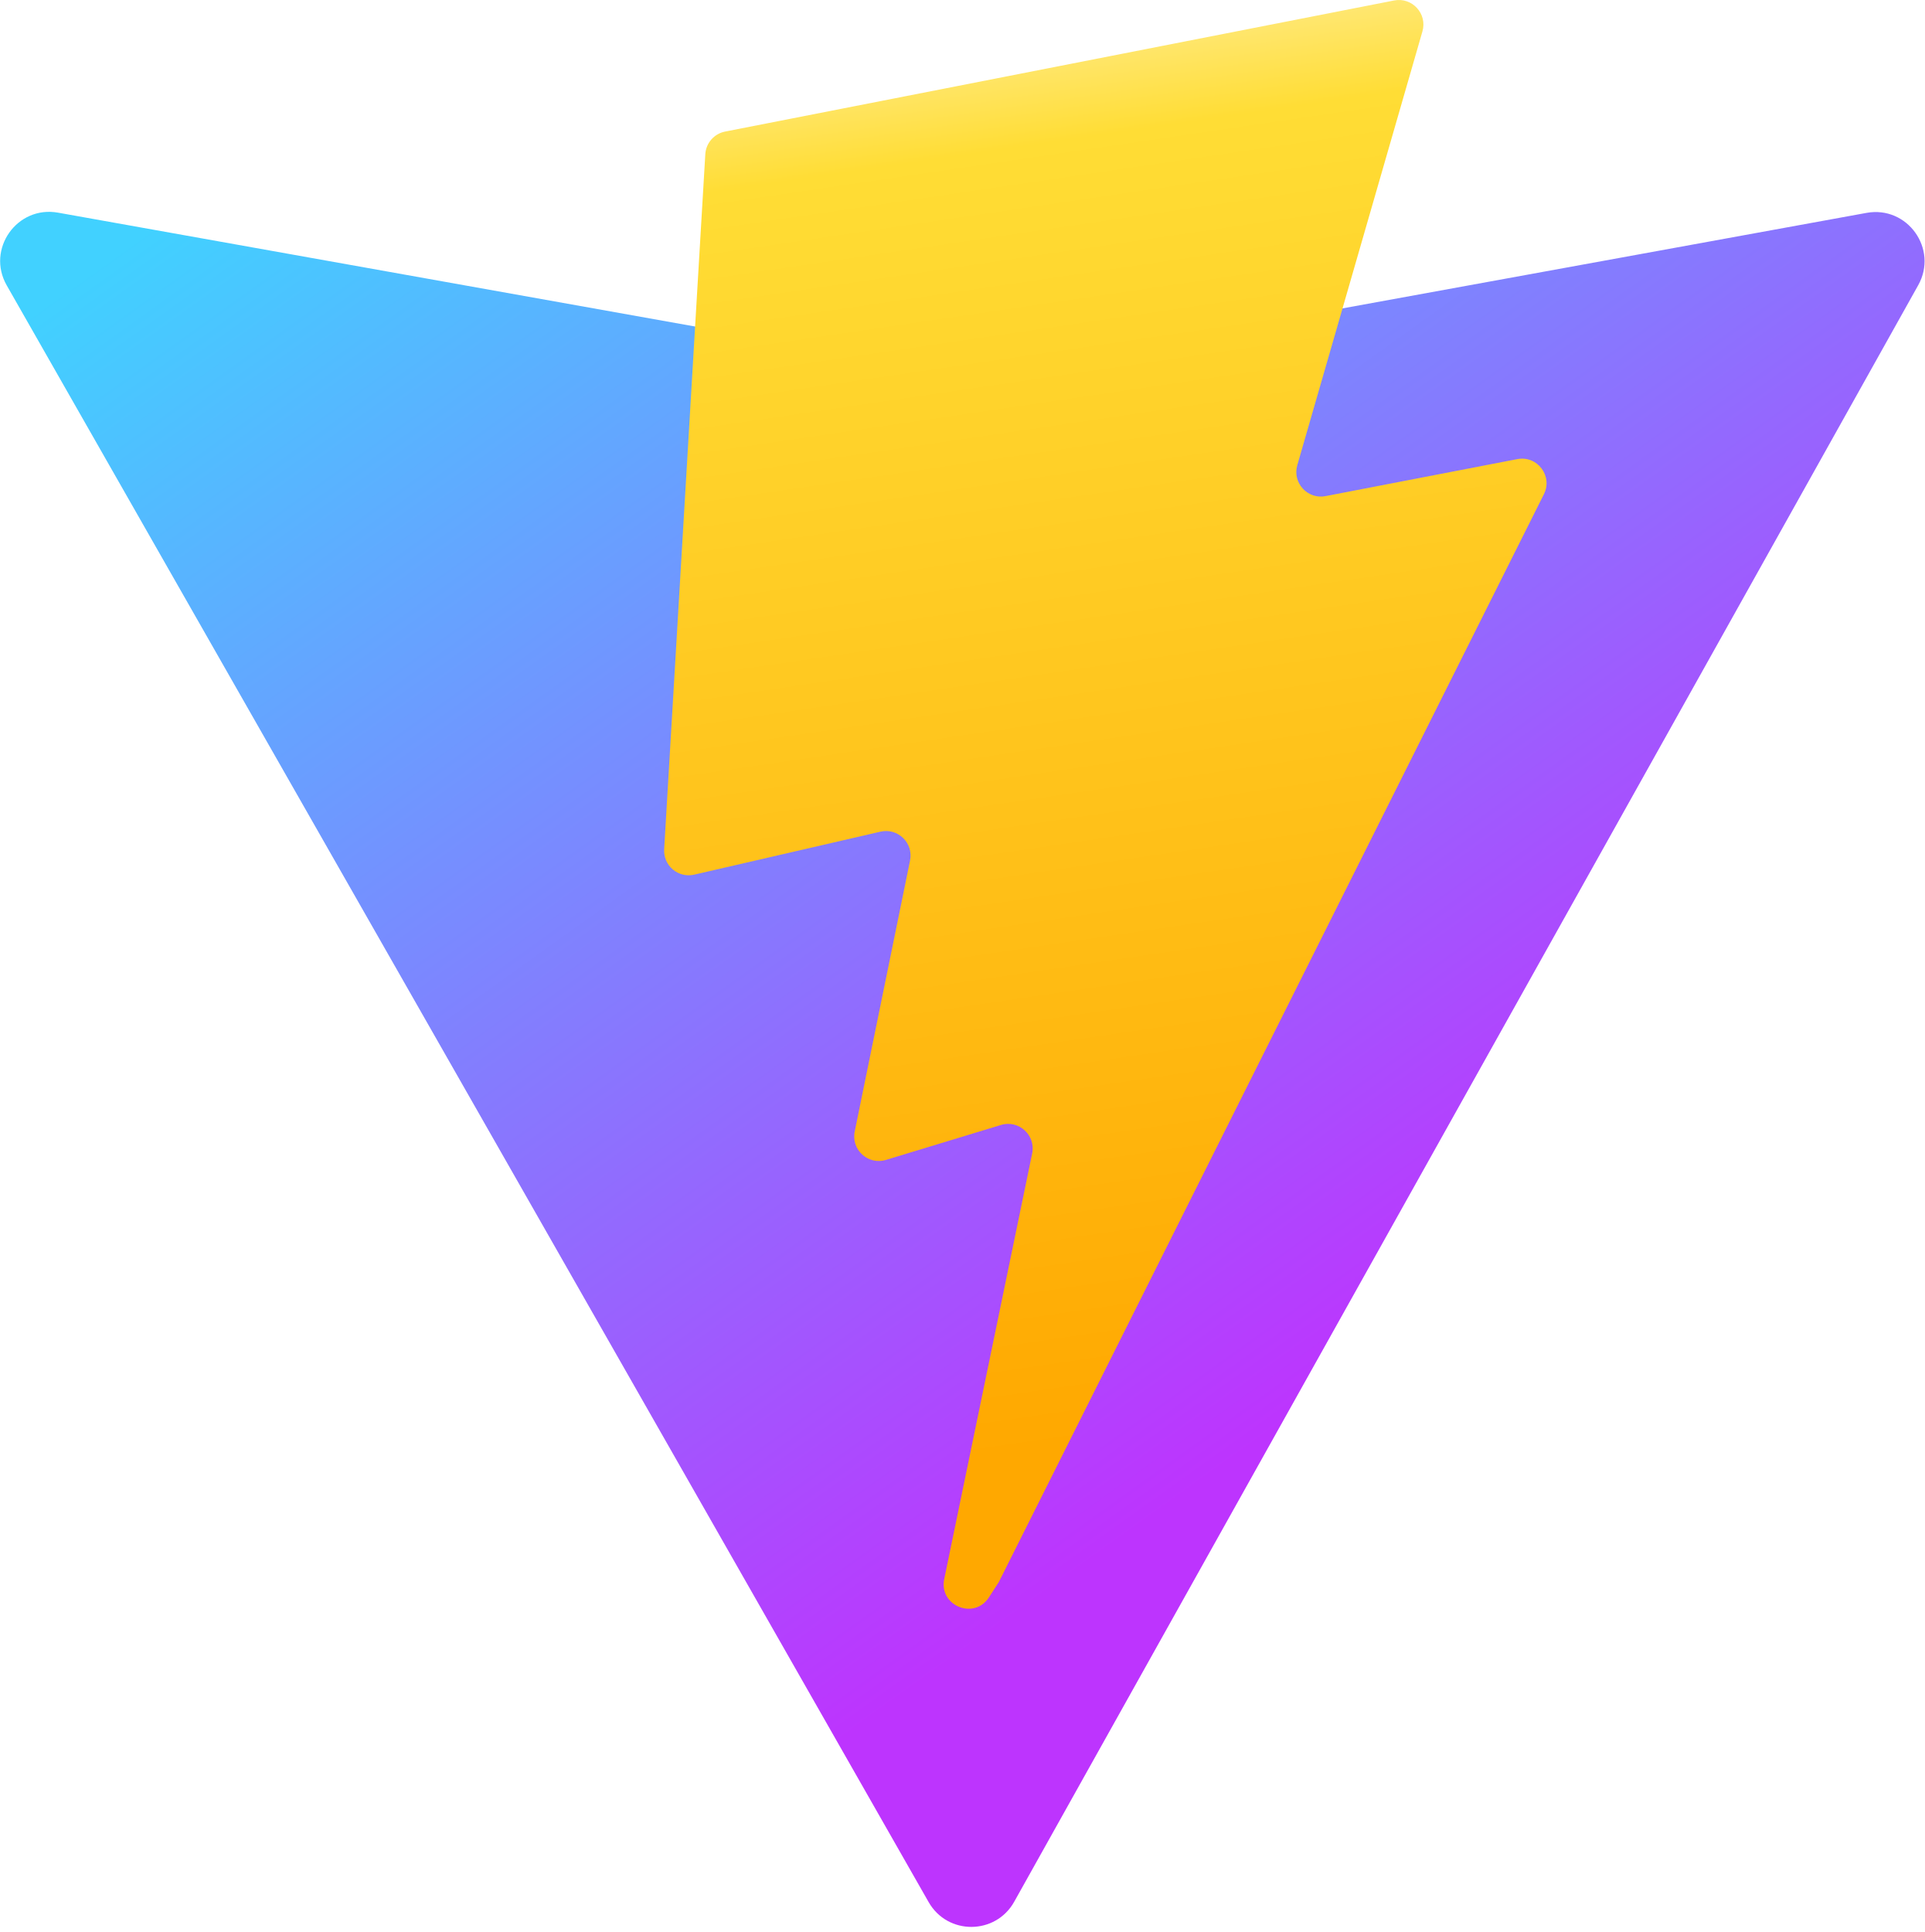
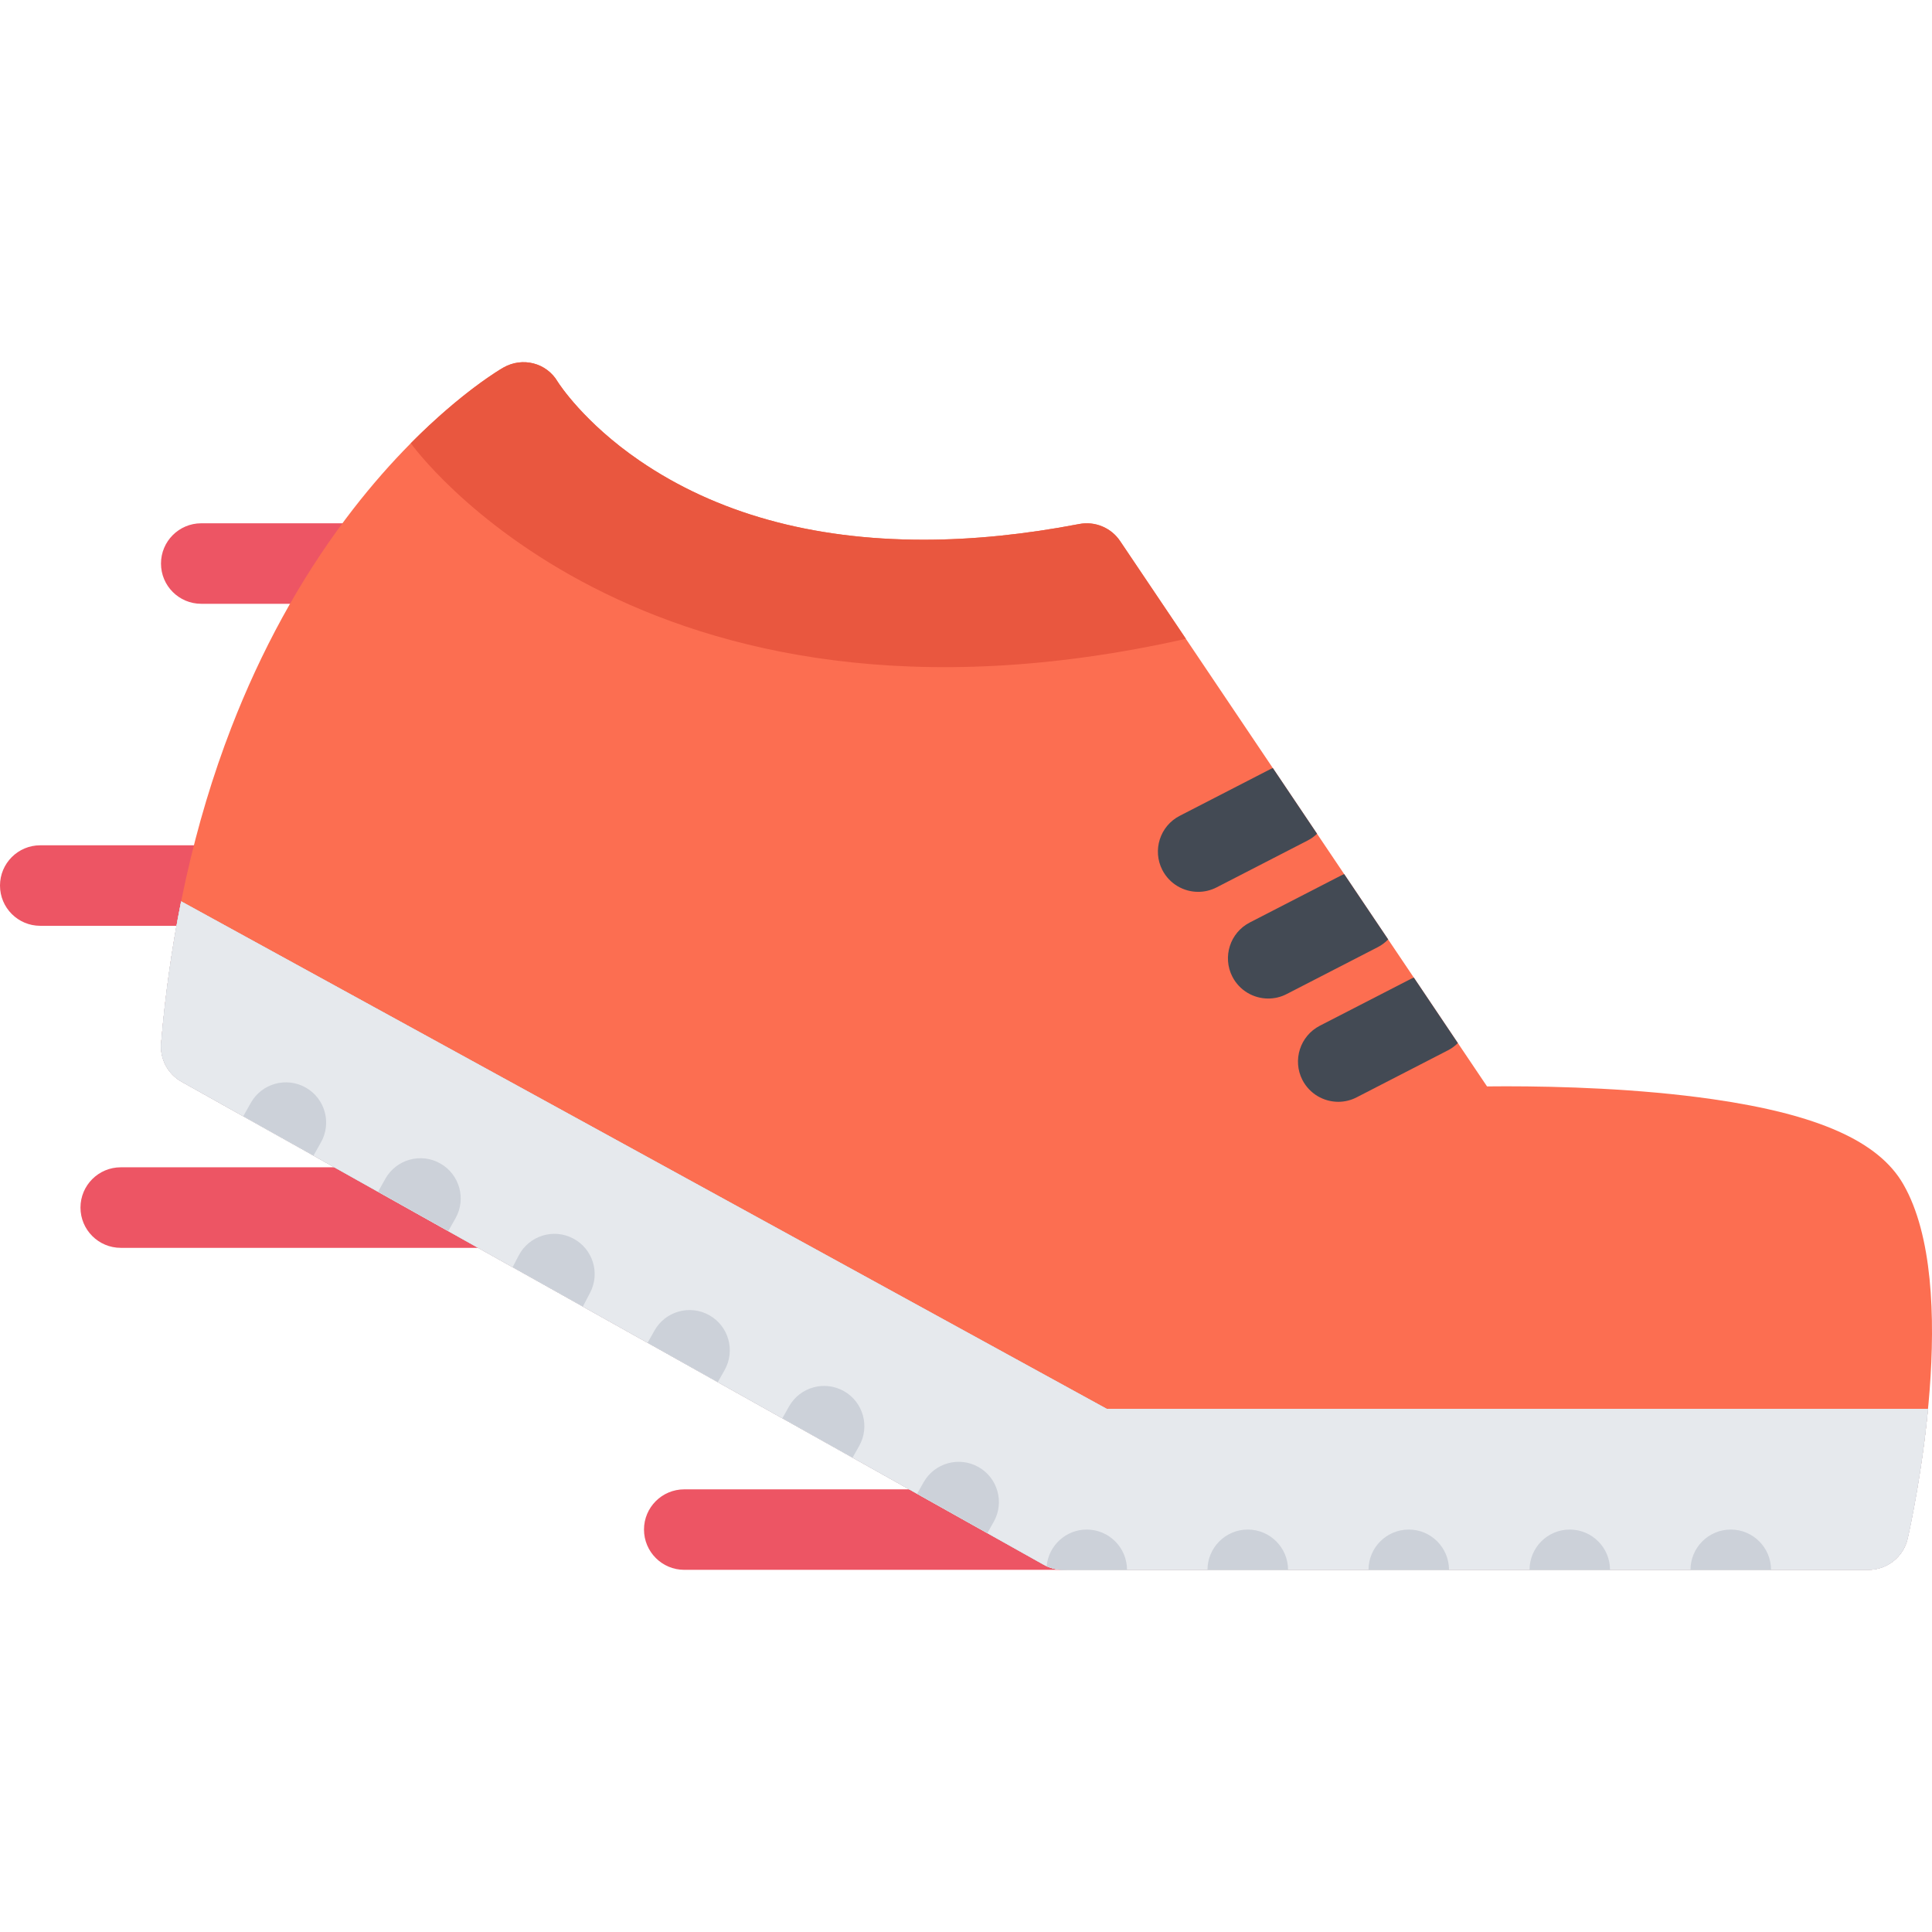
- <svg xmlns="http://www.w3.org/2000/svg" aria-hidden="true" role="img" class="iconify iconify--logos" width="31.88" height="32" preserveAspectRatio="xMidYMid meet" viewBox="0 0 256 257">
-   <defs>
-     <linearGradient id="IconifyId1813088fe1fbc01fb466" x1="-.828%" x2="57.636%" y1="7.652%" y2="78.411%">
-       <stop offset="0%" stop-color="#41D1FF" />
-       <stop offset="100%" stop-color="#BD34FE" />
-     </linearGradient>
-     <linearGradient id="IconifyId1813088fe1fbc01fb467" x1="43.376%" x2="50.316%" y1="2.242%" y2="89.03%">
-       <stop offset="0%" stop-color="#FFEA83" />
-       <stop offset="8.333%" stop-color="#FFDD35" />
-       <stop offset="100%" stop-color="#FFA800" />
-     </linearGradient>
-   </defs>
-   <path fill="url(#IconifyId1813088fe1fbc01fb466)" d="M255.153 37.938L134.897 252.976c-2.483 4.44-8.862 4.466-11.382.048L.875 37.958c-2.746-4.814 1.371-10.646 6.827-9.67l120.385 21.517a6.537 6.537 0 0 0 2.322-.004l117.867-21.483c5.438-.991 9.574 4.796 6.877 9.62Z" />
-   <path fill="url(#IconifyId1813088fe1fbc01fb467)" d="M185.432.063L96.44 17.501a3.268 3.268 0 0 0-2.634 3.014l-5.474 92.456a3.268 3.268 0 0 0 3.997 3.378l24.777-5.718c2.318-.535 4.413 1.507 3.936 3.838l-7.361 36.047c-.495 2.426 1.782 4.5 4.151 3.78l15.304-4.649c2.372-.72 4.652 1.36 4.15 3.788l-11.698 56.621c-.732 3.542 3.979 5.473 5.943 2.437l1.313-2.028l72.516-144.72c1.215-2.423-.88-5.186-3.54-4.672l-25.505 4.922c-2.396.462-4.435-1.77-3.759-4.114l16.646-57.705c.677-2.35-1.37-4.583-3.769-4.113Z" />
+ <svg xmlns="http://www.w3.org/2000/svg" height="800px" width="800px" version="1.1" id="Layer_1" viewBox="0 0 511.987 511.987" xml:space="preserve">
+   <g>
+     <path style="fill:#ED5564;" d="M281.806,416.01H181.332c-5.891,0-10.671-4.781-10.671-10.672s4.781-10.656,10.671-10.656h100.474   c5.875,0,10.656,4.766,10.656,10.656S287.681,416.01,281.806,416.01z" />
+     <path style="fill:#ED5564;" d="M129.481,330.683H31.999c-5.891,0-10.671-4.781-10.671-10.672s4.781-10.672,10.671-10.672h97.482   c5.898,0,10.672,4.781,10.672,10.672S135.38,330.683,129.481,330.683z" />
+     <path style="fill:#ED5564;" d="M60.147,245.342H10.664C4.773,245.342,0,240.569,0,234.678s4.773-10.672,10.664-10.672h49.483   c5.89,0,10.664,4.781,10.664,10.672S66.037,245.342,60.147,245.342z" />
+     <path style="fill:#ED5564;" d="M96.209,160.008H53.327c-5.891,0-10.664-4.773-10.664-10.664s4.773-10.671,10.664-10.671h42.882   c5.891,0,10.664,4.781,10.664,10.671S102.099,160.008,96.209,160.008z" />
+   </g>
+   <path style="fill:#FC6E51;" d="M504.363,313.793c-6.531-11.343-22.577-18.483-50.468-22.499  c-19.594-2.828-40.624-3.422-54.811-3.422c-1.891,0-3.562,0.016-5.016,0.031L296.836,143.39c-2.375-3.546-6.656-5.328-10.844-4.523  c-14.391,2.766-28.266,4.164-41.241,4.164c-29.617,0-54.92-7.039-75.217-20.921c-14.742-10.086-21.359-20.344-21.734-20.938  c-2.953-5.046-9.359-6.664-14.438-3.75c-0.844,0.477-20.781,12.085-41.835,40.194c-12.179,16.257-22.351,34.835-30.233,55.209  c-9.773,25.272-16.031,53.405-18.593,83.623c-0.352,4.156,1.765,8.156,5.414,10.203l228.471,127.997  c1.594,0.891,3.375,1.359,5.219,1.359h213.323c4.984,0,9.312-3.453,10.406-8.328C507.051,400.916,519.956,340.808,504.363,313.793z" />
+   <g>
+     <g>
+       <path id="SVGCleanerId_0" style="fill:#CCD1D9;" d="M505.535,407.682c0.703-3.078,3.75-17.266,5.391-34.343H330.664h-37.421    L48.007,238.873c-2.43,12.102-4.211,24.641-5.304,37.577c-0.352,4.156,1.765,8.156,5.414,10.203L276.588,414.65    c1.594,0.891,3.375,1.359,5.219,1.359H495.13C500.113,416.01,504.441,412.556,505.535,407.682z" />
+     </g>
+     <g>
+       <path id="SVGCleanerId_0_1_" style="fill:#CCD1D9;" d="M505.535,407.682c0.703-3.078,3.75-17.266,5.391-34.343H330.664h-37.421    L48.007,238.873c-2.43,12.102-4.211,24.641-5.304,37.577c-0.352,4.156,1.765,8.156,5.414,10.203L276.588,414.65    c1.594,0.891,3.375,1.359,5.219,1.359H495.13C500.113,416.01,504.441,412.556,505.535,407.682z" />
+     </g>
+     <g>
+       <path id="SVGCleanerId_0_2_" style="fill:#CCD1D9;" d="M505.535,407.682c0.703-3.078,3.75-17.266,5.391-34.343H330.664h-37.421    L48.007,238.873c-2.43,12.102-4.211,24.641-5.304,37.577c-0.352,4.156,1.765,8.156,5.414,10.203L276.588,414.65    c1.594,0.891,3.375,1.359,5.219,1.359H495.13C500.113,416.01,504.441,412.556,505.535,407.682z" />
+     </g>
+     <g>
+       <path id="SVGCleanerId_0_3_" style="fill:#CCD1D9;" d="M505.535,407.682c0.703-3.078,3.75-17.266,5.391-34.343H330.664h-37.421    L48.007,238.873c-2.43,12.102-4.211,24.641-5.304,37.577c-0.352,4.156,1.765,8.156,5.414,10.203L276.588,414.65    c1.594,0.891,3.375,1.359,5.219,1.359H495.13C500.113,416.01,504.441,412.556,505.535,407.682z" />
+     </g>
+   </g>
+   <g>
+     <path id="SVGCleanerId_0_4_" style="fill:#E6E9ED;" d="M505.535,407.682c0.703-3.078,3.75-17.266,5.391-34.343H330.664h-37.421   L48.007,238.873c-2.43,12.102-4.211,24.641-5.304,37.577c-0.352,4.156,1.765,8.156,5.414,10.203L276.588,414.65   c1.594,0.891,3.375,1.359,5.219,1.359H495.13C500.113,416.01,504.441,412.556,505.535,407.682z" />
+   </g>
+   <path style="fill:#E9573F;" d="M296.837,143.39c-2.375-3.546-6.656-5.328-10.844-4.523c-14.391,2.766-28.266,4.164-41.241,4.164  c-29.617,0-54.92-7.039-75.217-20.921c-14.742-10.086-21.359-20.344-21.734-20.938c-2.953-5.046-9.359-6.664-14.438-3.75  c-0.602,0.344-10.96,6.367-24.5,20.039c0.062,0.094,60.296,84.482,205.41,51.827L296.837,143.39z" />
+   <g>
+     <path style="fill:#434A54;" d="M317.524,236.342c1.656,0,3.312-0.383,4.874-1.18l24.14-12.43c0.938-0.477,1.766-1.086,2.484-1.781   l-11.718-17.421c-0.172,0.078-0.344,0.148-0.531,0.234l-24.14,12.43c-5.234,2.694-7.297,9.124-4.609,14.358   C309.931,234.232,313.649,236.342,317.524,236.342z" />
+     <path style="fill:#434A54;" d="M336.086,264.615c1.656,0,3.312-0.375,4.875-1.18l24.14-12.43c1.062-0.539,1.984-1.242,2.766-2.055   l-11.656-17.312c-0.281,0.125-0.578,0.25-0.875,0.398l-24.14,12.43c-5.234,2.695-7.297,9.125-4.609,14.367   C328.492,262.506,332.211,264.615,336.086,264.615z" />
+     <path style="fill:#434A54;" d="M354.647,291.981c1.641,0,3.312-0.375,4.875-1.188l24.125-12.422   c1.031-0.516,1.922-1.188,2.688-1.953l-11.672-17.366c-0.266,0.109-0.516,0.219-0.766,0.352l-24.141,12.421   c-5.234,2.703-7.296,9.141-4.609,14.375C347.054,289.872,350.772,291.981,354.647,291.981z" />
+   </g>
+   <g>
+     <path style="fill:#CCD1D9;" d="M447.989,416.01h21.344c0-5.891-4.781-10.672-10.672-10.672S447.989,410.119,447.989,416.01z" />
+     <path style="fill:#CCD1D9;" d="M405.335,416.01h21.327c0-5.891-4.781-10.672-10.672-10.672S405.335,410.119,405.335,416.01z" />
+     <path style="fill:#CCD1D9;" d="M362.663,416.01h21.328c0-5.891-4.781-10.672-10.656-10.672   C367.429,405.338,362.663,410.119,362.663,416.01z" />
+     <path style="fill:#CCD1D9;" d="M341.336,416.01c0-5.891-4.781-10.672-10.672-10.672s-10.671,4.781-10.671,10.672H341.336z" />
+     <path style="fill:#CCD1D9;" d="M281.806,416.01h16.859c-0.016-5.891-4.781-10.672-10.672-10.672   c-5.562,0-10.125,4.266-10.625,9.703C278.759,415.682,280.274,416.01,281.806,416.01z" />
+     <path style="fill:#CCD1D9;" d="M116.661,308.308c-5.125-2.891-11.632-1.078-14.531,4.047l-1.945,3.469l18.609,10.422l1.922-3.406   C123.607,317.715,121.794,311.215,116.661,308.308z" />
+     <path style="fill:#CCD1D9;" d="M81.006,288.2c-5.133-2.891-11.633-1.078-14.531,4.047l-2.008,3.562l18.609,10.421l1.977-3.499   C87.951,297.606,86.139,291.091,81.006,288.2z" />
+     <path style="fill:#CCD1D9;" d="M259.29,388.76c-5.131-2.891-11.639-1.078-14.53,4.047l-1.719,3.047l18.608,10.438l1.688-3   C266.235,398.166,264.423,391.65,259.29,388.76z" />
+     <path style="fill:#CCD1D9;" d="M223.636,368.651c-5.133-2.891-11.64-1.078-14.531,4.047l-1.781,3.156l18.617,10.421l1.742-3.093   C230.581,378.057,228.761,371.542,223.636,368.651z" />
+     <path style="fill:#CCD1D9;" d="M187.98,348.543c-5.133-2.891-11.641-1.078-14.531,4.047l-1.836,3.25l18.609,10.421l1.805-3.188   C194.917,357.933,193.105,351.433,187.98,348.543z" />
+     <path style="fill:#CCD1D9;" d="M151.856,328.183c-5.218-2.734-11.664-0.703-14.39,4.516l-1.617,3.109l18.617,10.422l1.914-3.656   C159.106,337.34,157.082,330.902,151.856,328.183z" />
+   </g>
</svg>
